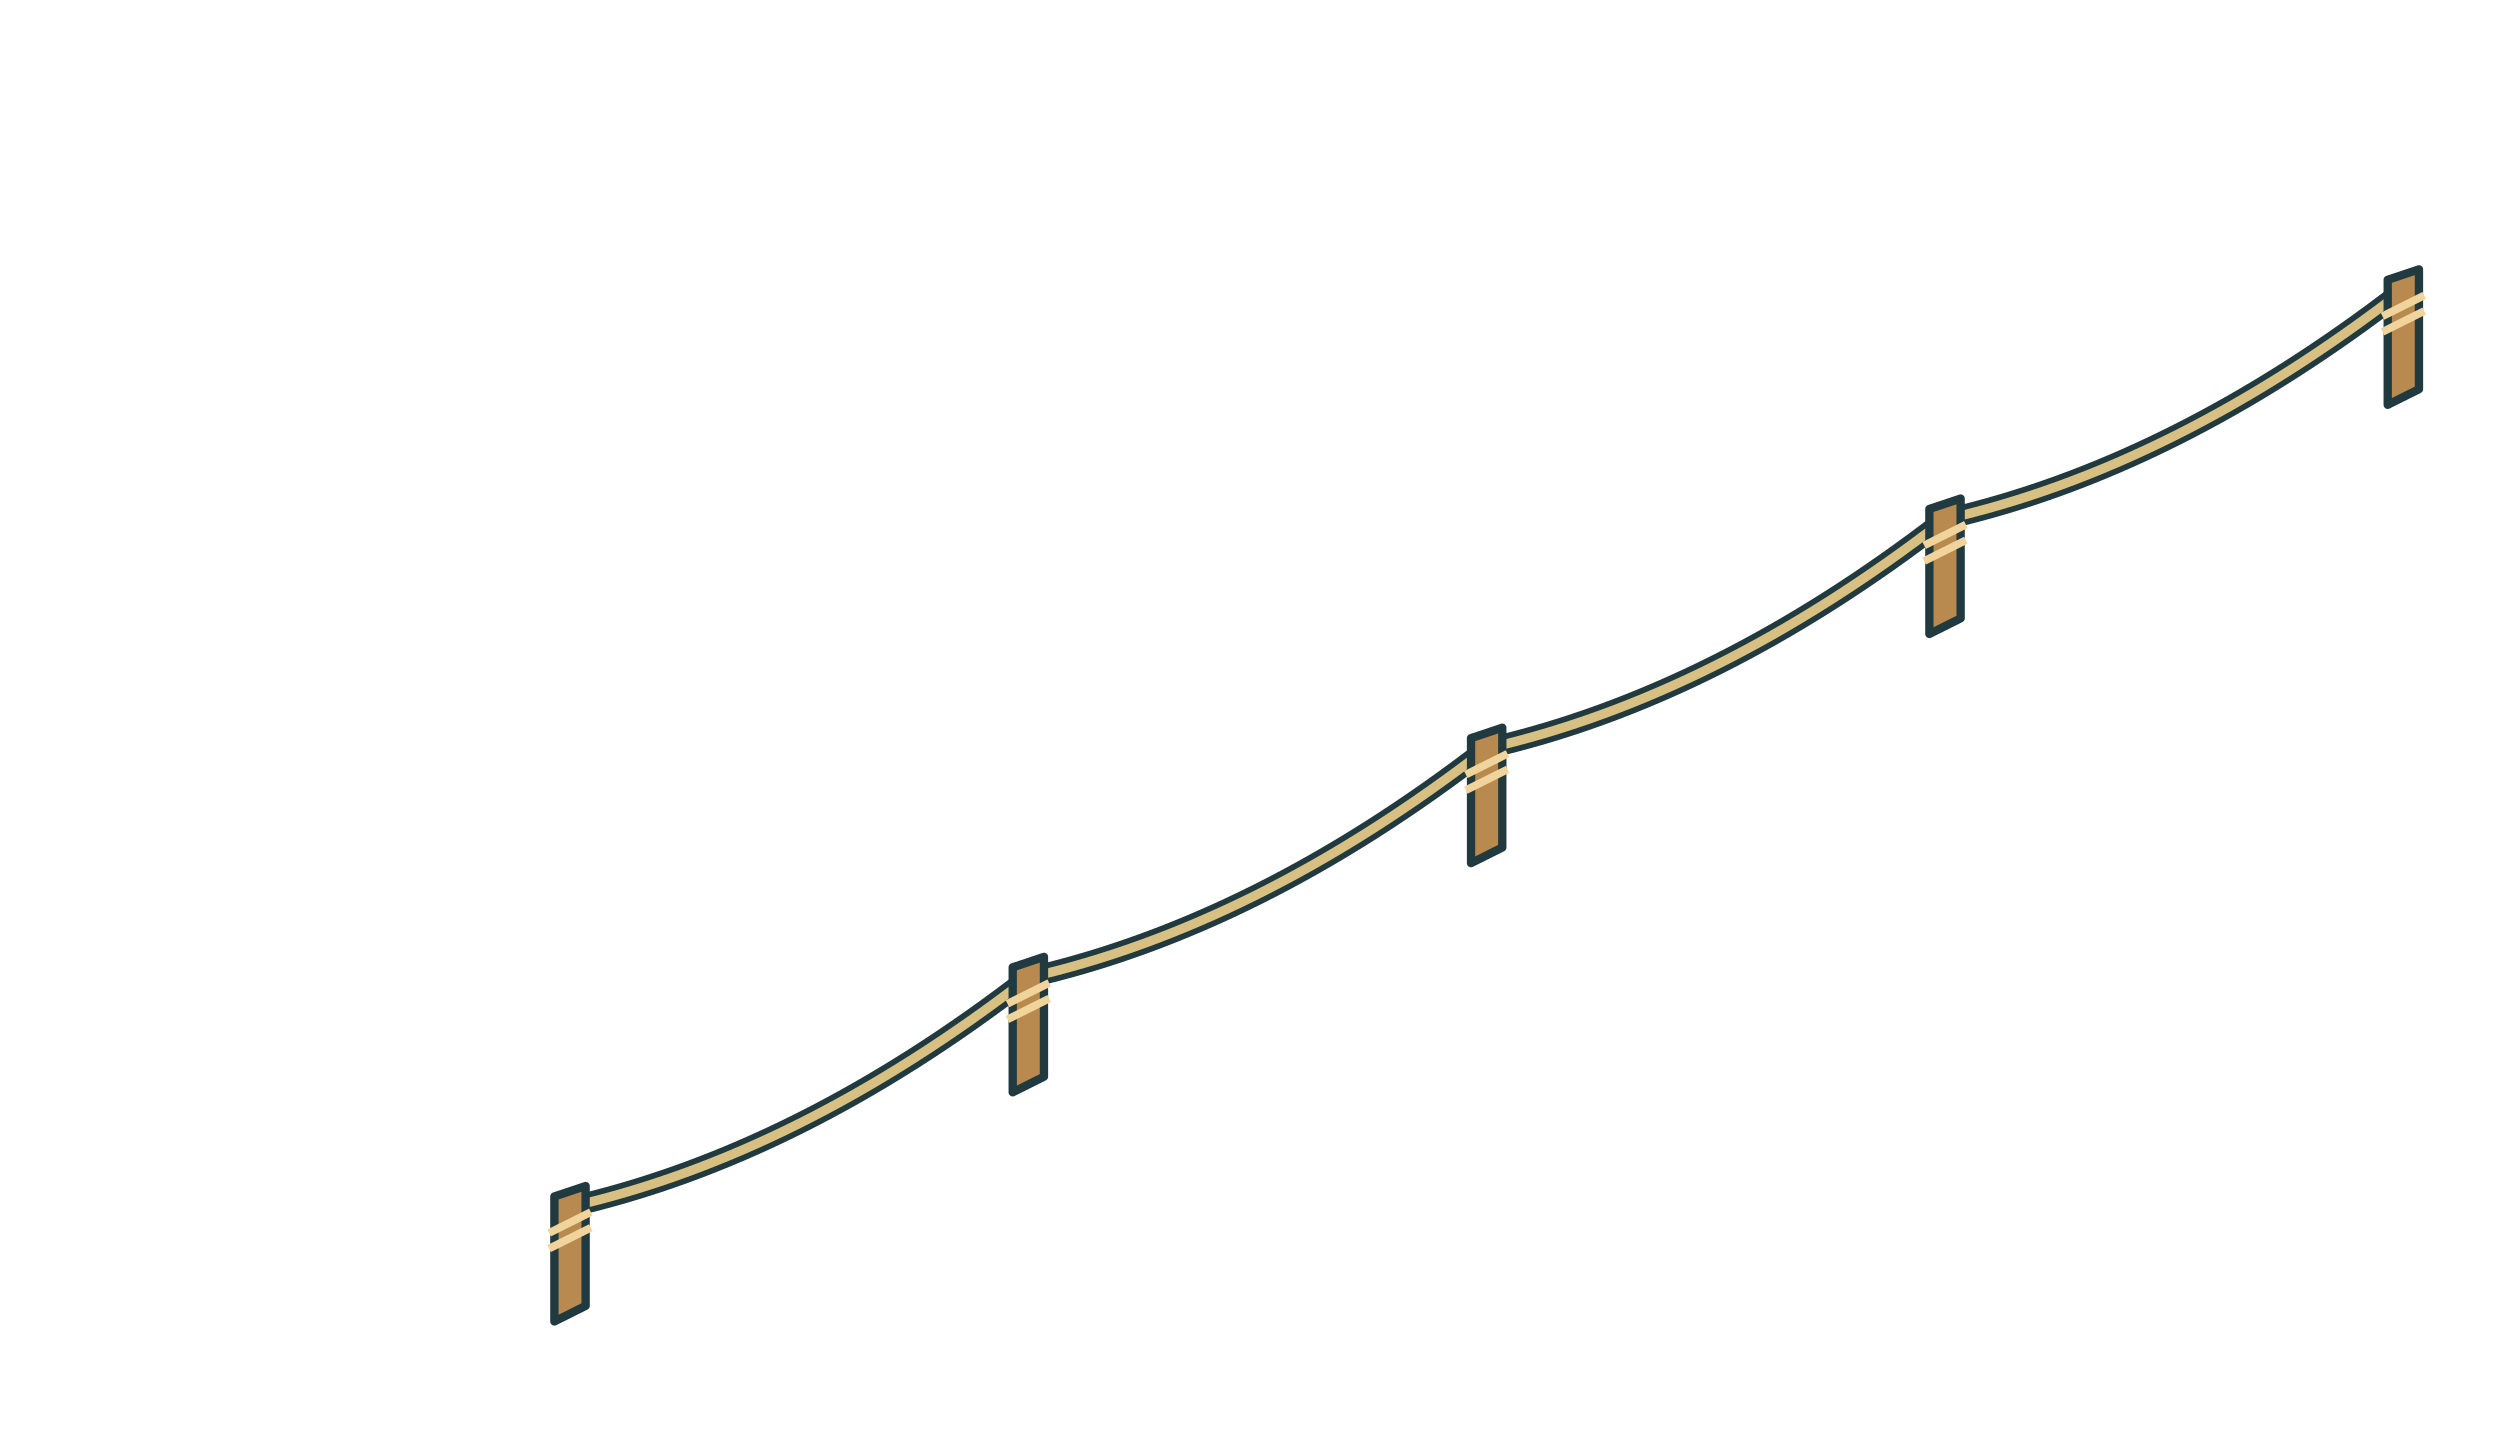
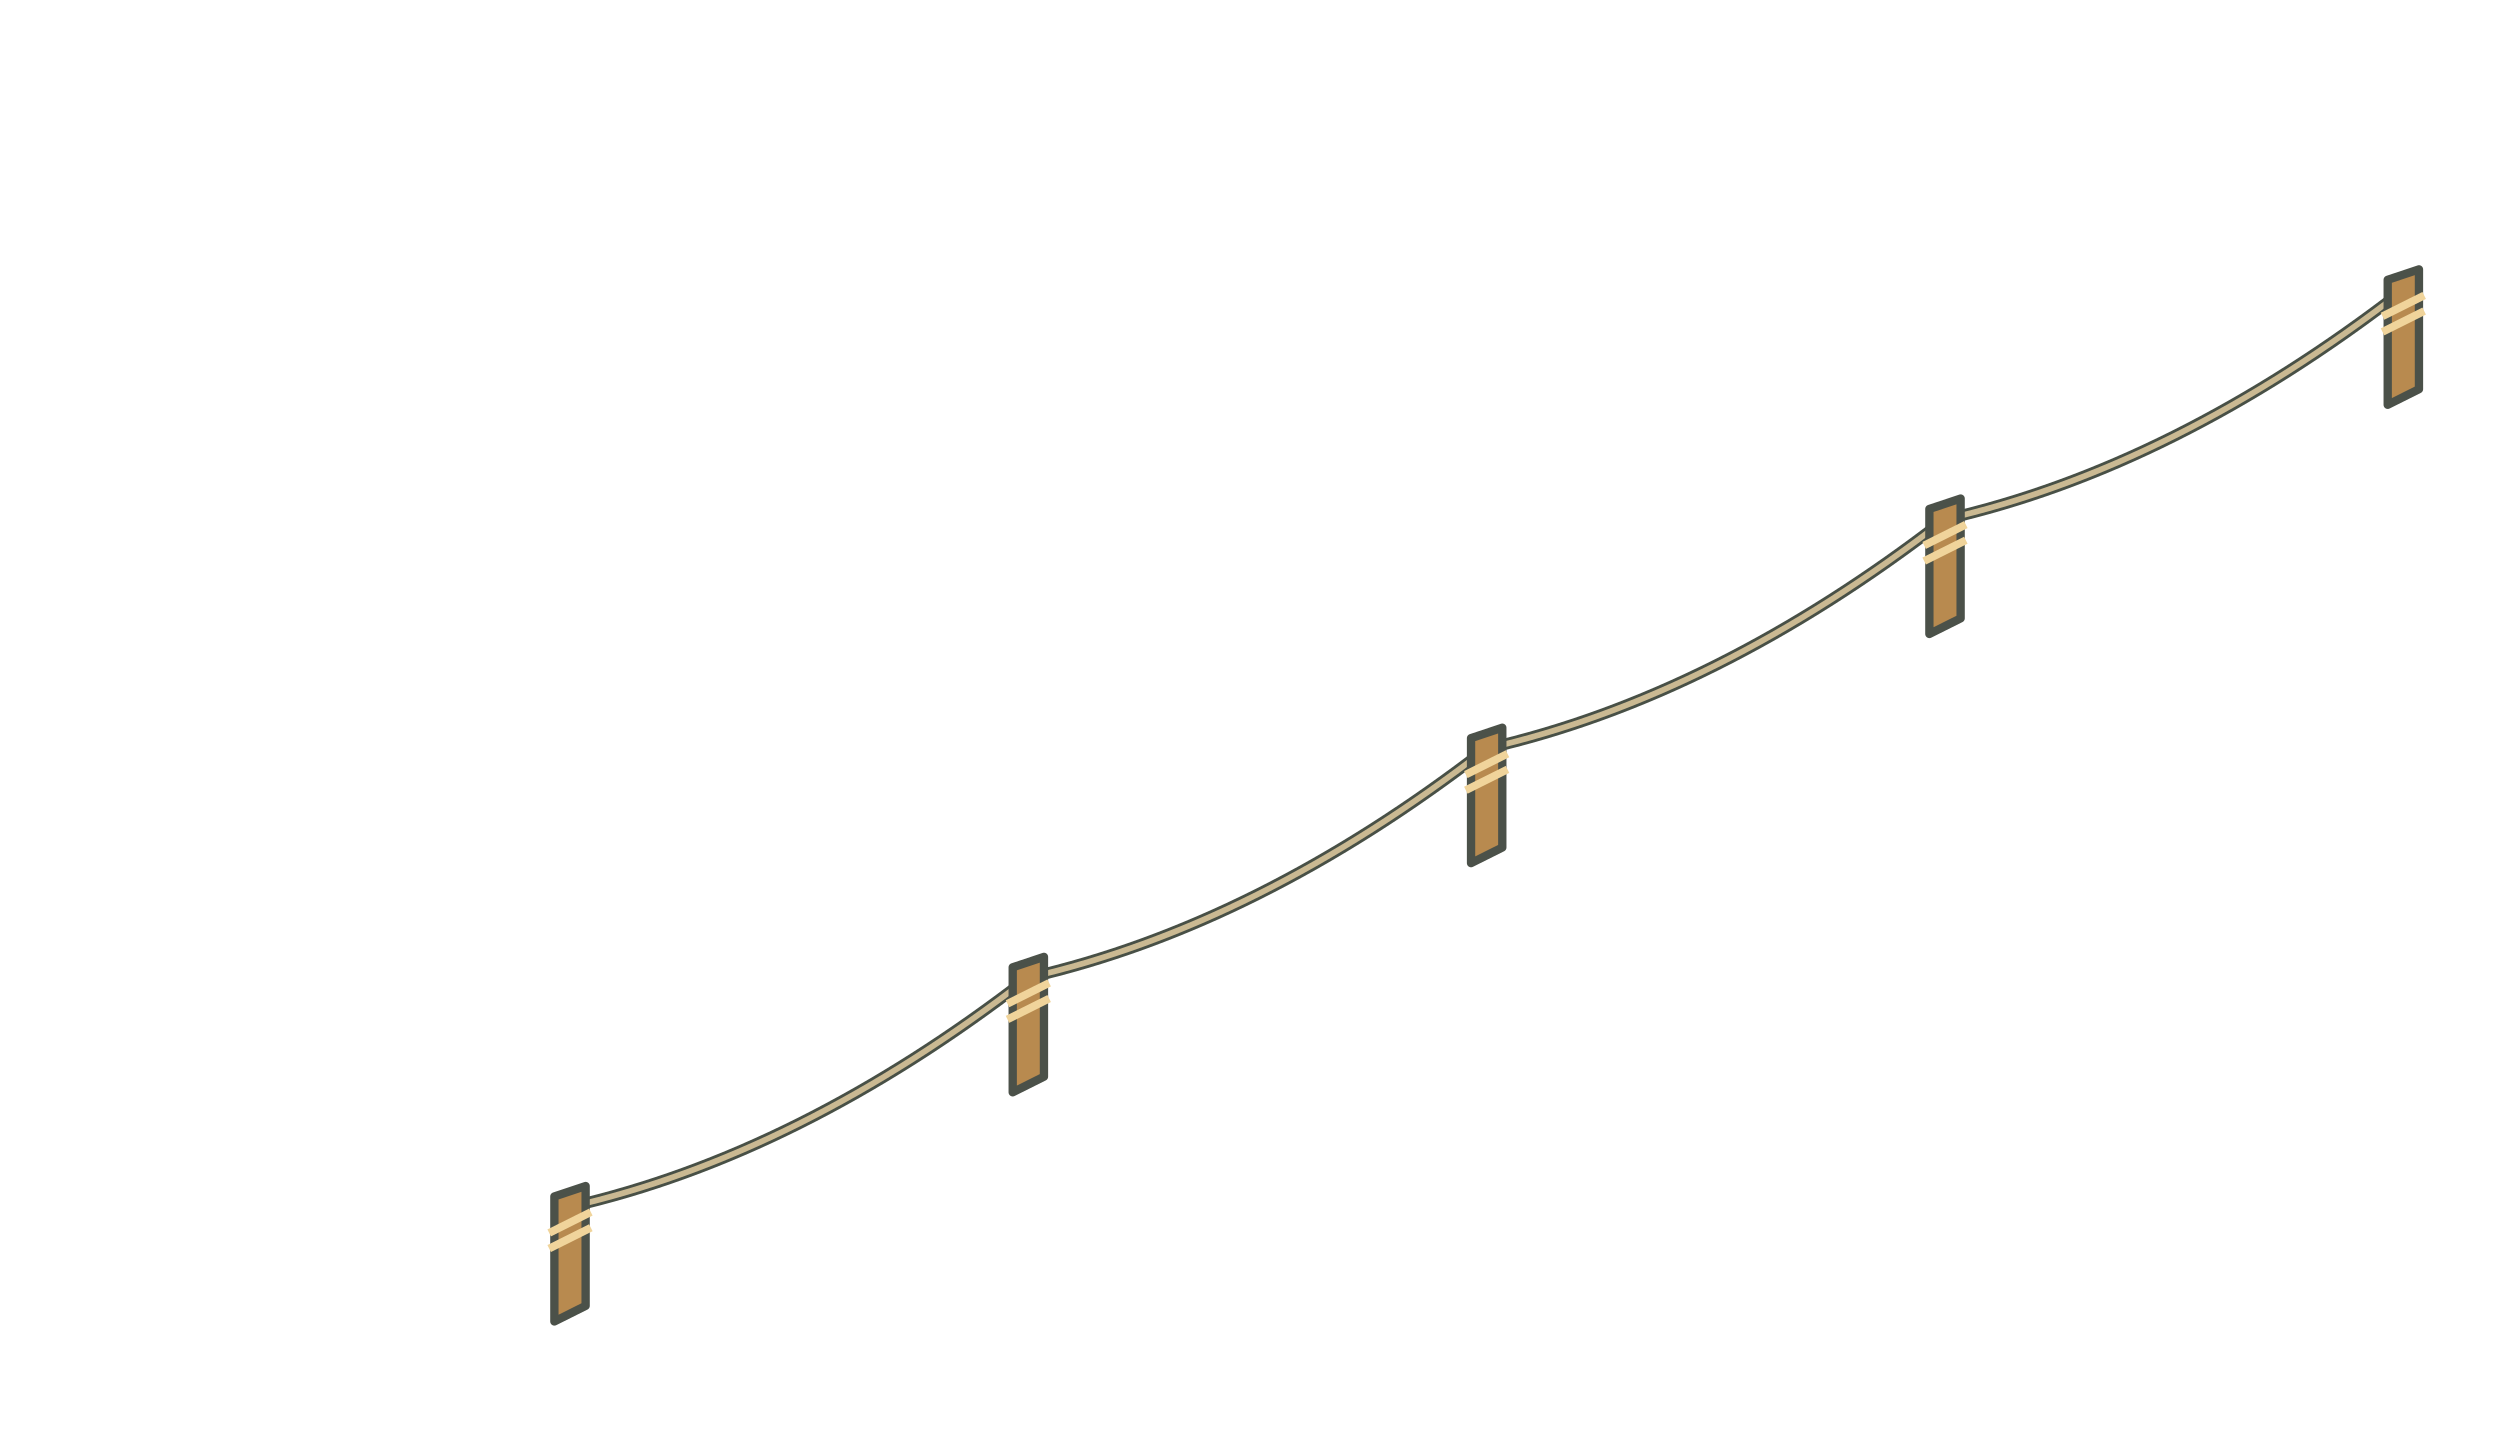
<svg xmlns="http://www.w3.org/2000/svg" width="480" height="276" viewBox="0 0 480 276">
-   <path d="M461.44,55.72 Q417.44,89.72 373.44,99.72 Q329.44,133.72 285.44,143.72 Q241.44,177.72 197.44,187.72 Q153.44,221.72 109.44,231.72" fill="none" stroke="#203A40" stroke-width="4" stroke-linecap="round" />
-   <path d="M461.44,55.72 Q417.44,89.72 373.44,99.72 Q329.44,133.72 285.44,143.72 Q241.44,177.72 197.44,187.72 Q153.44,221.72 109.44,231.72" fill="none" stroke="#D8BF82" stroke-width="1.8" stroke-linecap="round" />
-   <polygon points="458.44,77.72 464.44,74.72 464.44,51.72 458.44,53.72" fill="#B88A4F" stroke="#203A40" stroke-width="1.6" stroke-linejoin="round" />
+   <path d="M461.44,55.72 Q417.44,89.72 373.44,99.72 Q329.44,133.72 285.44,143.72 Q241.44,177.72 197.44,187.72 Q153.44,221.72 109.44,231.72" fill="none" stroke="#485046" stroke-width="2.2" stroke-linecap="round" />
+   <path d="M461.44,55.72 Q417.44,89.72 373.44,99.72 Q329.44,133.72 285.44,143.72 Q241.44,177.72 197.44,187.72 Q153.44,221.72 109.44,231.72" fill="none" stroke="#CAB992" stroke-width="1.1" stroke-linecap="round" />
+   <polygon points="458.44,77.72 464.44,74.72 464.44,51.72 458.44,53.72" fill="#B88A4F" stroke="#4B5149" stroke-width="1.6" stroke-linejoin="round" />
  <path d="M457.44 60.72l8 -4m-8 7l8 -4" stroke="#F0D49B" stroke-width="1.5" />
-   <polygon points="370.44,121.72 376.44,118.72 376.44,95.72 370.44,97.72" fill="#B88A4F" stroke="#203A40" stroke-width="1.6" stroke-linejoin="round" />
+   <polygon points="370.44,121.72 376.44,118.72 376.44,95.72 370.44,97.72" fill="#B88A4F" stroke="#4B5149" stroke-width="1.6" stroke-linejoin="round" />
  <path d="M369.44 104.72l8 -4m-8 7l8 -4" stroke="#F0D49B" stroke-width="1.5" />
-   <polygon points="282.44,165.72 288.44,162.72 288.44,139.72 282.44,141.72" fill="#B88A4F" stroke="#203A40" stroke-width="1.6" stroke-linejoin="round" />
+   <polygon points="282.44,165.72 288.44,162.72 288.44,139.72 282.44,141.72" fill="#B88A4F" stroke="#4B5149" stroke-width="1.6" stroke-linejoin="round" />
  <path d="M281.44 148.72l8 -4m-8 7l8 -4" stroke="#F0D49B" stroke-width="1.5" />
-   <polygon points="194.44,209.72 200.44,206.72 200.44,183.72 194.44,185.72" fill="#B88A4F" stroke="#203A40" stroke-width="1.6" stroke-linejoin="round" />
+   <polygon points="194.44,209.72 200.44,206.72 200.44,183.72 194.44,185.72" fill="#B88A4F" stroke="#4B5149" stroke-width="1.6" stroke-linejoin="round" />
  <path d="M193.44 192.72l8 -4m-8 7l8 -4" stroke="#F0D49B" stroke-width="1.5" />
-   <polygon points="106.44,253.72 112.44,250.72 112.44,227.72 106.44,229.72" fill="#B88A4F" stroke="#203A40" stroke-width="1.6" stroke-linejoin="round" />
+   <polygon points="106.44,253.72 112.44,250.72 112.44,227.72 106.44,229.72" fill="#B88A4F" stroke="#4B5149" stroke-width="1.6" stroke-linejoin="round" />
  <path d="M105.44 236.72l8 -4m-8 7l8 -4" stroke="#F0D49B" stroke-width="1.5" />
</svg>
